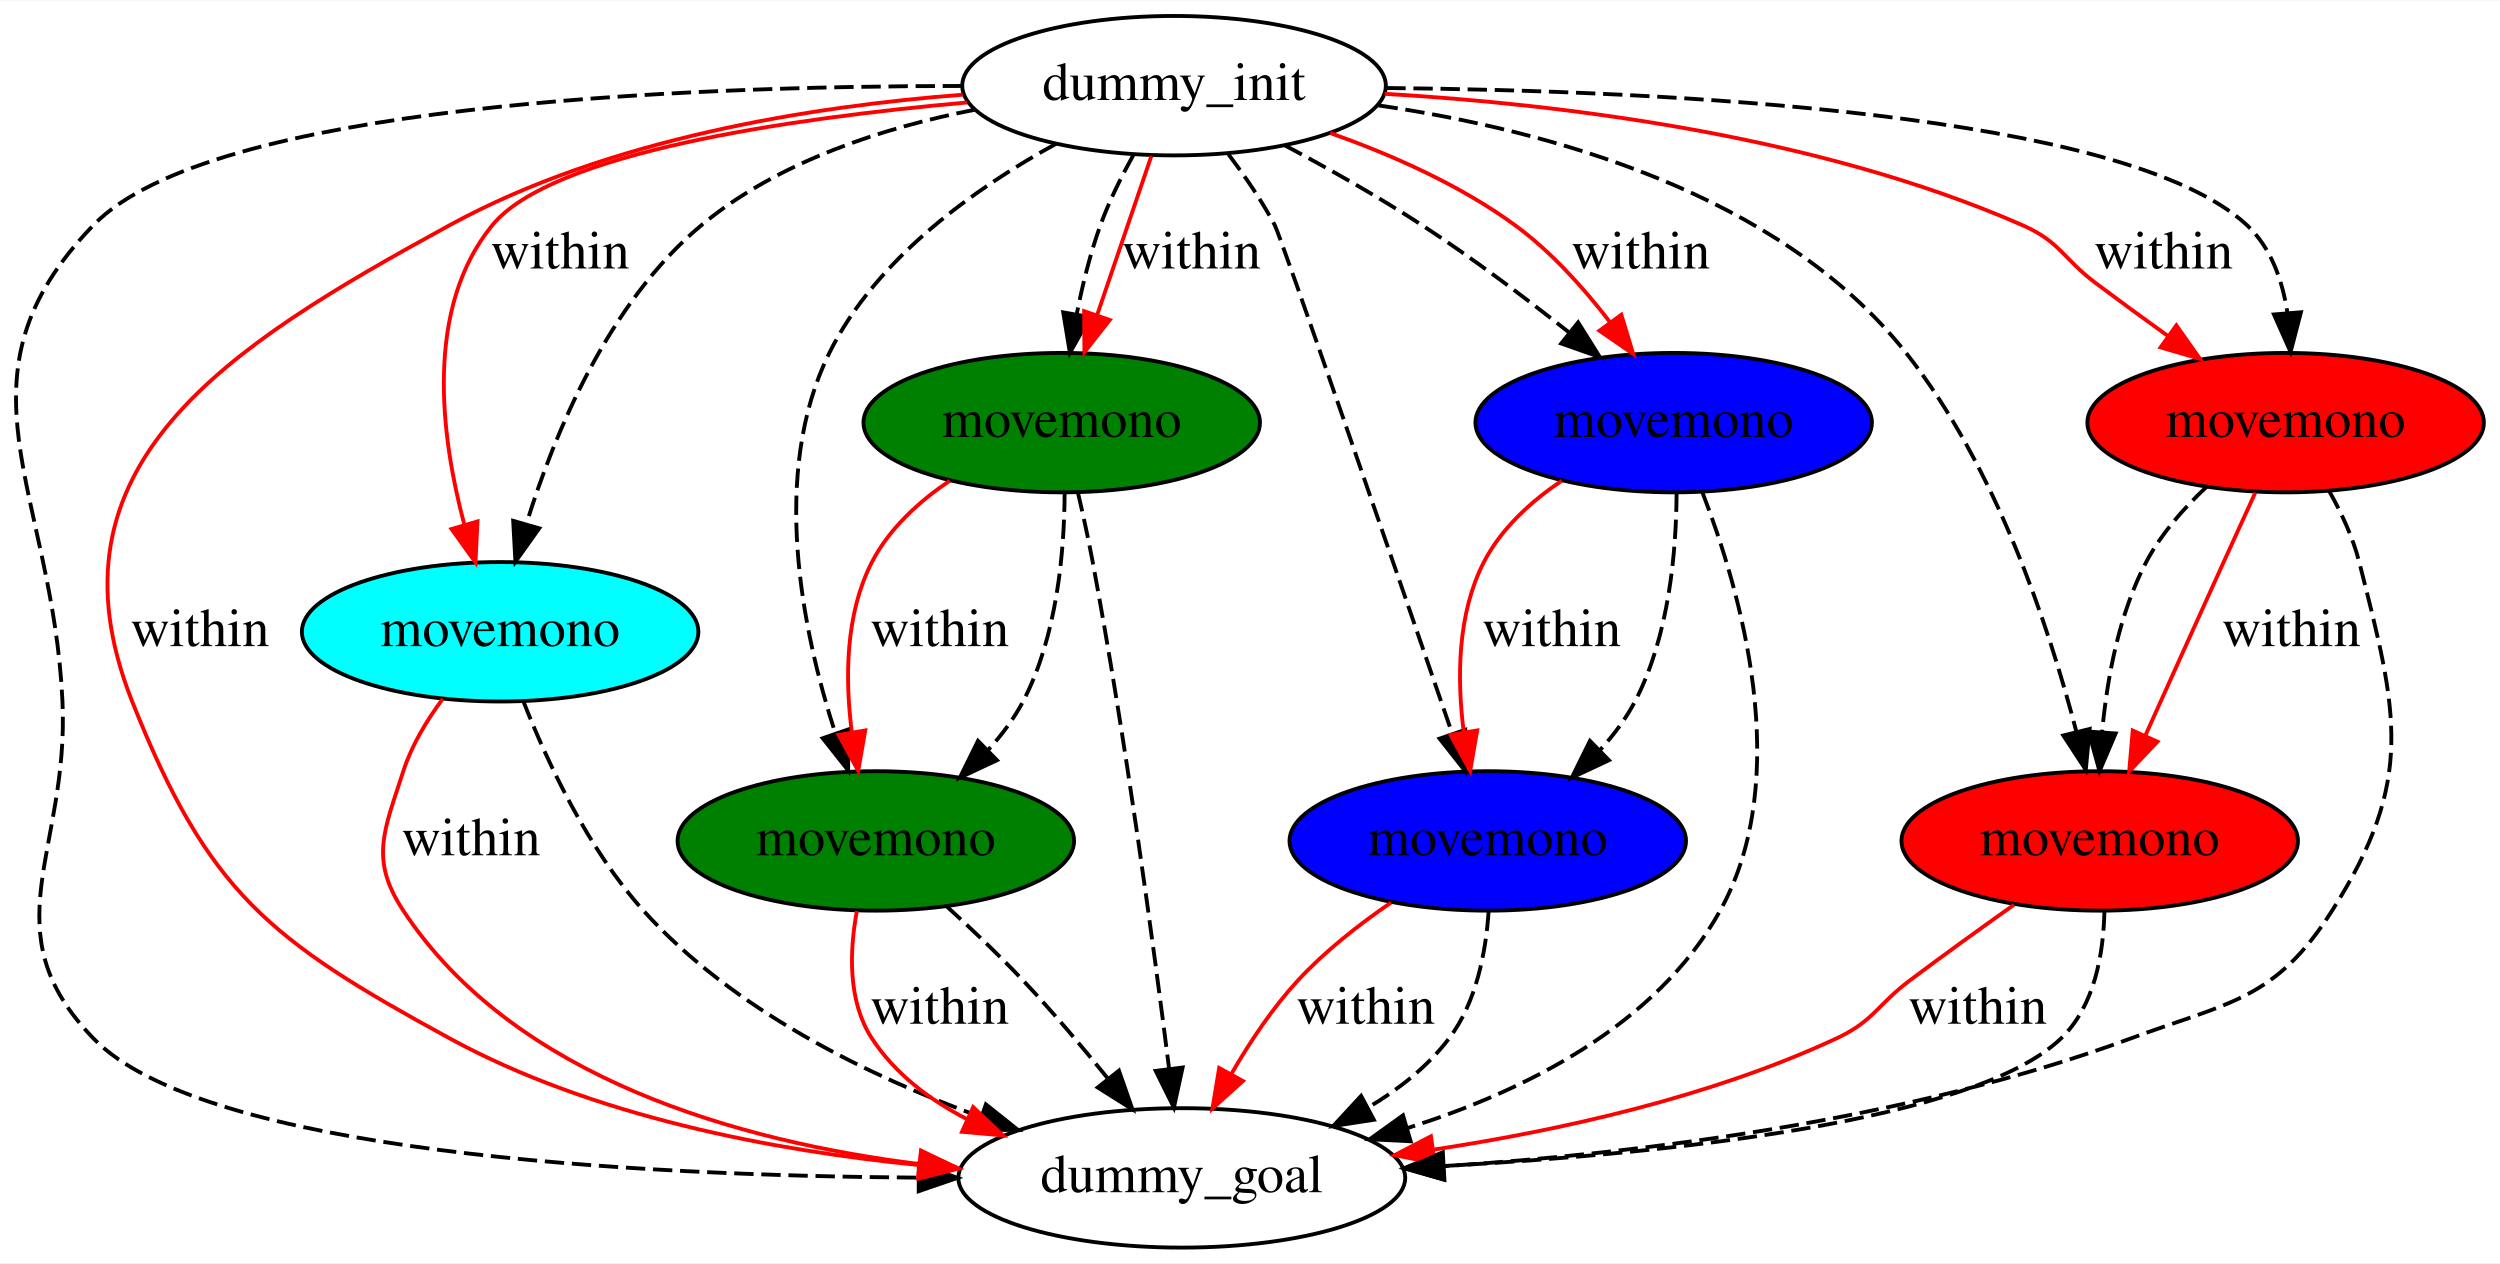
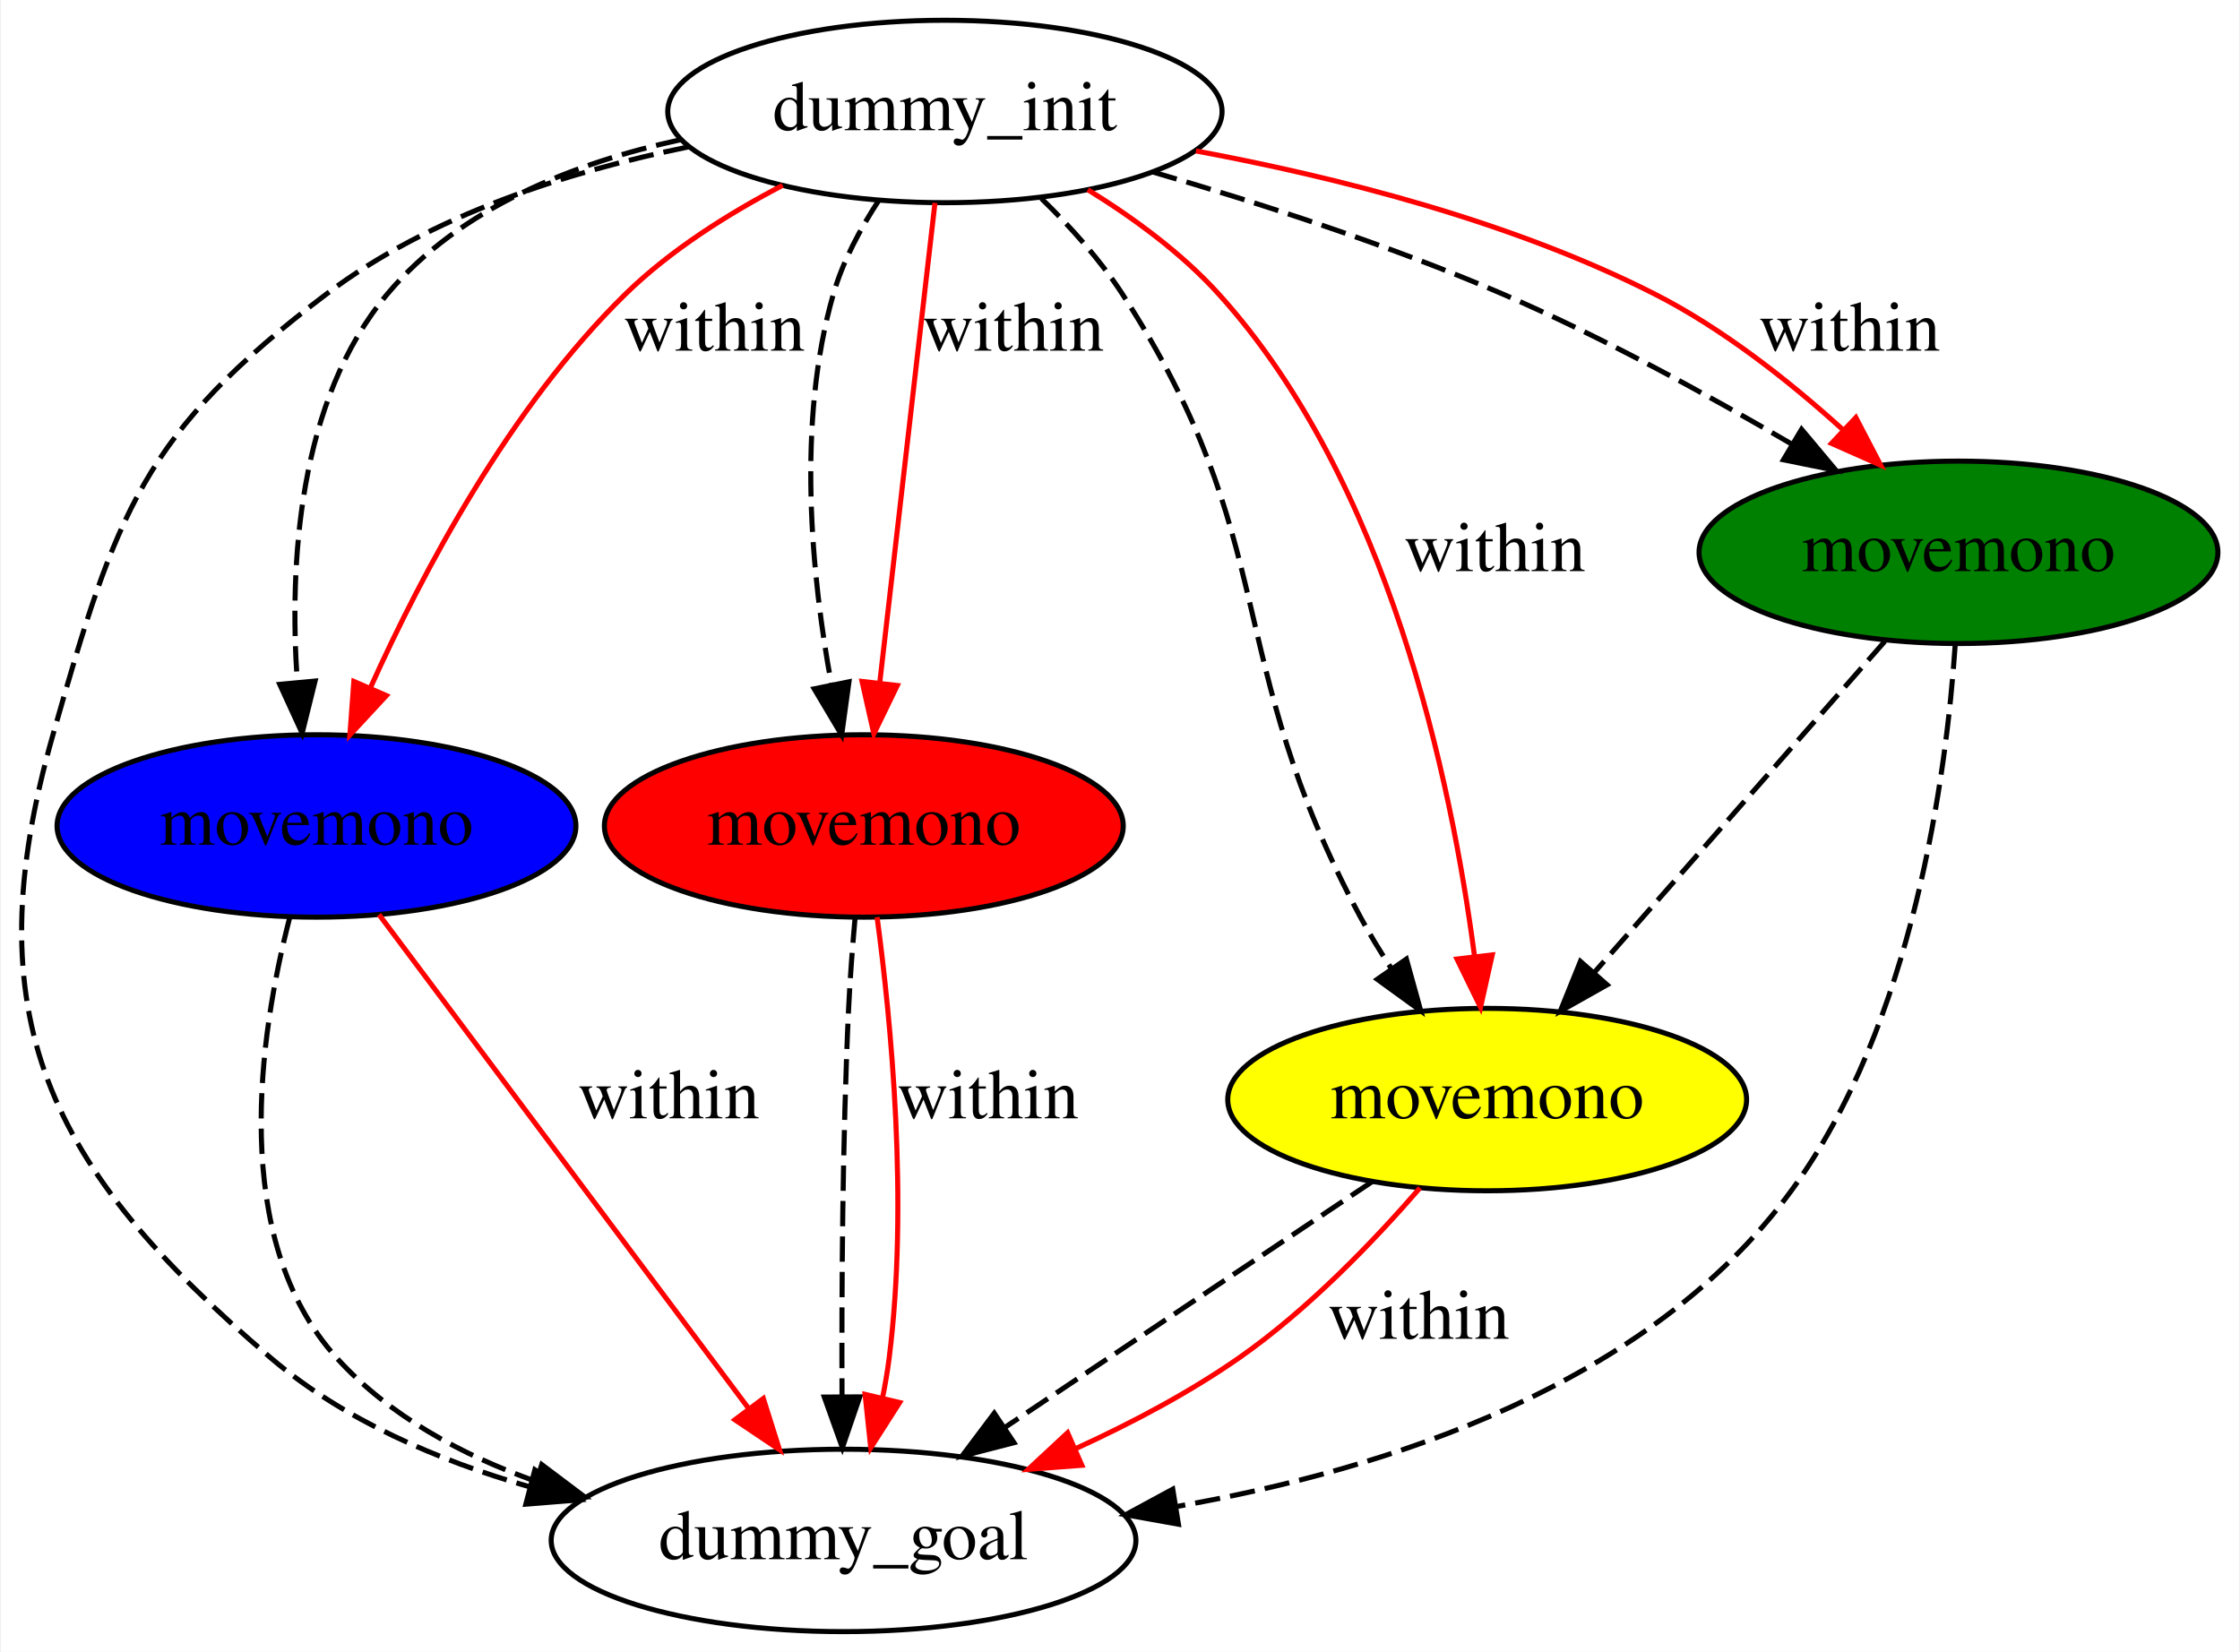
- <svg xmlns="http://www.w3.org/2000/svg" width="645pt" height="326pt" viewBox="0.00 0.00 645.48 326.00">
+ <svg xmlns="http://www.w3.org/2000/svg" width="442pt" height="326pt" viewBox="0.00 0.00 441.60 326.00">
  <g id="graph0" class="graph" transform="scale(1 1) rotate(0) translate(4 322)">
-     <polygon fill="white" stroke="transparent" points="-4,4 -4,-322 641.48,-322 641.48,4 -4,4" />
+     <polygon fill="white" stroke="transparent" points="-4,4 -4,-322 437.6,-322 437.6,4 -4,4" />
    <g id="node1" class="node">
-       <ellipse fill="white" stroke="black" cx="299.13" cy="-300" rx="54.69" ry="18" />
-       <text text-anchor="middle" x="299.13" y="-296.3" font-family="Times,serif" font-size="14.00">dummy_init</text>
+       <ellipse fill="white" stroke="black" cx="182.25" cy="-300" rx="54.69" ry="18" />
+       <text text-anchor="middle" x="182.25" y="-296.3" font-family="Times,serif" font-size="14.00">dummy_init</text>
    </g>
    <g id="node2" class="node">
-       <ellipse fill="white" stroke="black" cx="301.13" cy="-18" rx="57.69" ry="18" />
-       <text text-anchor="middle" x="301.13" y="-14.3" font-family="Times,serif" font-size="14.00">dummy_goal</text>
+       <ellipse fill="white" stroke="black" cx="162.25" cy="-18" rx="57.69" ry="18" />
+       <text text-anchor="middle" x="162.25" y="-14.3" font-family="Times,serif" font-size="14.00">dummy_goal</text>
+     </g>
+     <g id="edge3" class="edge">
+       <path fill="none" stroke="black" stroke-dasharray="5,2" d="M131.6,-293C108.07,-288.19 80.82,-279.55 60.25,-264 23.95,-236.55 18.73,-220.77 6.25,-177 -9.62,-121.31 5.19,-91.57 49.25,-54 63.63,-41.74 82.26,-33.78 100.23,-28.6" />
+       <polygon fill="black" stroke="black" points="101.34,-31.93 110.12,-26 99.56,-25.16 101.34,-31.93" />
+     </g>
+     <g id="node3" class="node">
+       <ellipse fill="blue" stroke="black" cx="58.25" cy="-159" rx="51.19" ry="18" />
+       <text text-anchor="middle" x="58.25" y="-155.3" font-family="Times,serif" font-size="14.00">movemono</text>
+     </g>
+     <g id="edge9" class="edge">
+       <path fill="none" stroke="black" stroke-dasharray="5,2" d="M130.13,-294.43C109.14,-289.88 86.56,-281.04 72.25,-264 54.56,-242.92 52.87,-210.5 54.46,-187.47" />
+       <polygon fill="black" stroke="black" points="57.97,-187.6 55.42,-177.31 51,-186.94 57.97,-187.6" />
+     </g>
+     <g id="edge13" class="edge">
+       <path fill="none" stroke="red" d="M150.23,-285.42C139.54,-279.85 128.12,-272.66 119.25,-264 96.43,-241.7 79.16,-209.08 68.92,-186.34" />
+       <polygon fill="red" stroke="red" points="72.04,-184.73 64.84,-176.96 65.62,-187.52 72.04,-184.73" />
+       <text text-anchor="middle" x="136.75" y="-252.8" font-family="Times,serif" font-size="14.00">within</text>
+     </g>
+     <g id="node4" class="node">
+       <ellipse fill="red" stroke="black" cx="166.25" cy="-159" rx="51.19" ry="18" />
+       <text text-anchor="middle" x="166.25" y="-155.3" font-family="Times,serif" font-size="14.00">movemono</text>
+     </g>
+     <g id="edge2" class="edge">
+       <path fill="none" stroke="black" stroke-dasharray="5,2" d="M169.22,-282.48C165.59,-276.92 162.12,-270.48 160.25,-264 152.93,-238.58 155.93,-208.25 159.86,-186.93" />
+       <polygon fill="black" stroke="black" points="163.32,-187.45 161.88,-176.95 156.46,-186.06 163.32,-187.45" />
+     </g>
+     <g id="edge14" class="edge">
+       <path fill="none" stroke="red" d="M180.29,-281.96C177.57,-258.3 172.62,-215.26 169.38,-187.15" />
+       <polygon fill="red" stroke="red" points="172.85,-186.72 168.23,-177.18 165.9,-187.52 172.85,-186.72" />
+       <text text-anchor="middle" x="195.75" y="-252.8" font-family="Times,serif" font-size="14.00">within</text>
+     </g>
+     <g id="node5" class="node">
+       <ellipse fill="yellow" stroke="black" cx="289.25" cy="-105" rx="51.19" ry="18" />
+       <text text-anchor="middle" x="289.25" y="-101.3" font-family="Times,serif" font-size="14.00">movemono</text>
+     </g>
+     <g id="edge7" class="edge">
+       <path fill="none" stroke="black" stroke-dasharray="5,2" d="M201.28,-282.83C206.97,-277.3 212.86,-270.78 217.25,-264 249.09,-214.9 236.58,-192.56 264.25,-141 266.06,-137.64 268.13,-134.24 270.3,-130.93" />
+       <polygon fill="black" stroke="black" points="273.31,-132.73 276.14,-122.52 267.56,-128.74 273.31,-132.73" />
+     </g>
+     <g id="edge16" class="edge">
+       <path fill="none" stroke="red" d="M210.45,-284.56C219.47,-279 228.98,-272.03 236.25,-264 269.81,-226.94 282.21,-167.92 286.73,-133.47" />
+       <polygon fill="red" stroke="red" points="290.25,-133.55 287.94,-123.21 283.29,-132.74 290.25,-133.55" />
+       <text text-anchor="middle" x="290.75" y="-209.3" font-family="Times,serif" font-size="14.00">within</text>
+     </g>
+     <g id="node6" class="node">
+       <ellipse fill="green" stroke="black" cx="382.25" cy="-213" rx="51.19" ry="18" />
+       <text text-anchor="middle" x="382.25" y="-209.3" font-family="Times,serif" font-size="14.00">movemono</text>
    </g>
    <g id="edge4" class="edge">
-       <path fill="none" stroke="black" stroke-dasharray="5,2" d="M244.4,-299.93C172.05,-299.9 50.17,-295.05 20.13,-264 -17.96,-224.63 9.62,-195.72 12.13,-141 13.91,-102.21 -6.88,-81.9 20.13,-54 48.67,-24.53 159.43,-18.61 233.08,-18.06" />
-       <polygon fill="black" stroke="black" points="233.23,-21.56 243.21,-18.01 233.2,-14.56 233.23,-21.56" />
-     </g>
-     <g id="edge23" class="edge">
-       <path fill="none" stroke="red" d="M244.57,-297.67C205.58,-294.68 153,-286.33 112.13,-264 54.47,-232.5 5.89,-202.07 30.13,-141 49.74,-91.61 65.48,-79.43 112.13,-54 149.09,-33.85 195.52,-25.06 233.1,-21.33" />
-       <polygon fill="red" stroke="red" points="233.81,-24.78 243.46,-20.41 233.18,-17.81 233.81,-24.78" />
-       <text text-anchor="middle" x="47.63" y="-155.3" font-family="Times,serif" font-size="14.00">within</text>
-     </g>
-     <g id="node3" class="node">
-       <ellipse fill="red" stroke="black" cx="538.13" cy="-105" rx="51.19" ry="18" />
-       <text text-anchor="middle" x="538.13" y="-101.3" font-family="Times,serif" font-size="14.00">movemono</text>
+       <path fill="none" stroke="black" stroke-dasharray="5,2" d="M223.19,-288.08C244.2,-281.96 269.99,-273.61 292.25,-264 311.78,-255.57 332.59,-244.18 349.28,-234.4" />
+       <polygon fill="black" stroke="black" points="351.29,-237.28 358.09,-229.16 347.71,-231.26 351.29,-237.28" />
    </g>
    <g id="edge12" class="edge">
-       <path fill="none" stroke="black" stroke-dasharray="5,2" d="M351.94,-294.9C395.57,-288.53 455.45,-272.29 488.13,-231 511.31,-201.72 525.03,-160.29 532.08,-133.29" />
-       <polygon fill="black" stroke="black" points="535.53,-133.91 534.53,-123.36 528.73,-132.23 535.53,-133.91" />
+       <path fill="none" stroke="red" d="M231.79,-292.21C259.48,-287.06 294,-278.35 322.25,-264 335.74,-257.15 348.87,-246.78 359.39,-237.25" />
+       <polygon fill="red" stroke="red" points="362,-239.6 366.89,-230.2 357.2,-234.5 362,-239.6" />
+       <text text-anchor="middle" x="360.75" y="-252.8" font-family="Times,serif" font-size="14.00">within</text>
    </g>
-     <g id="node4" class="node">
-       <ellipse fill="cyan" stroke="black" cx="125.13" cy="-159" rx="51.19" ry="18" />
-       <text text-anchor="middle" x="125.13" y="-155.3" font-family="Times,serif" font-size="14.00">movemono</text>
+     <g id="edge6" class="edge">
+       <path fill="none" stroke="black" stroke-dasharray="5,2" d="M52.93,-140.78C47.02,-117.89 40.91,-77.57 62.25,-54 72.64,-42.54 86.99,-34.83 101.58,-29.64" />
+       <polygon fill="black" stroke="black" points="102.7,-32.96 111.16,-26.59 100.57,-26.29 102.7,-32.96" />
    </g>
-     <g id="edge3" class="edge">
-       <path fill="none" stroke="black" stroke-dasharray="5,2" d="M247.83,-293.82C224.15,-289.2 196.96,-280.48 177.13,-264 153.19,-244.11 139.23,-210.45 131.9,-186.83" />
-       <polygon fill="black" stroke="black" points="135.22,-185.71 129.08,-177.08 128.5,-187.65 135.22,-185.71" />
+     <g id="edge15" class="edge">
+       <path fill="none" stroke="red" d="M70.59,-141.51C88.63,-117.4 122.36,-72.32 143.49,-44.08" />
+       <polygon fill="red" stroke="red" points="146.42,-46.01 149.61,-35.9 140.81,-41.81 146.42,-46.01" />
+       <text text-anchor="middle" x="127.75" y="-101.3" font-family="Times,serif" font-size="14.00">within</text>
    </g>
-     <g id="edge25" class="edge">
-       <path fill="none" stroke="red" d="M245.72,-295.67C199.74,-291.56 138.45,-282.66 123.13,-264 105.65,-242.69 109.72,-209.83 115.86,-186.76" />
-       <polygon fill="red" stroke="red" points="119.29,-187.5 118.76,-176.92 112.58,-185.53 119.29,-187.5" />
-       <text text-anchor="middle" x="140.63" y="-252.8" font-family="Times,serif" font-size="14.00">within</text>
-     </g>
-     <g id="node5" class="node">
-       <ellipse fill="green" stroke="black" cx="222.13" cy="-105" rx="51.19" ry="18" />
-       <text text-anchor="middle" x="222.13" y="-101.3" font-family="Times,serif" font-size="14.00">movemono</text>
+     <g id="edge5" class="edge">
+       <path fill="none" stroke="black" stroke-dasharray="5,2" d="M164.53,-140.93C164.02,-135.23 163.53,-128.85 163.25,-123 162.02,-97.04 161.86,-67.4 161.95,-46.42" />
+       <polygon fill="black" stroke="black" points="165.45,-46.33 162.02,-36.31 158.45,-46.29 165.45,-46.33" />
    </g>
    <g id="edge11" class="edge">
-       <path fill="none" stroke="black" stroke-dasharray="5,2" d="M268.74,-285.04C248.05,-273.71 222.28,-255.58 210.13,-231 194.78,-199.95 203.11,-159.28 211.64,-132.9" />
-       <polygon fill="black" stroke="black" points="215.03,-133.8 214.99,-123.21 208.41,-131.52 215.03,-133.8" />
+       <path fill="none" stroke="red" d="M168.87,-141C171.64,-120.35 175.11,-84.49 171.25,-54 170.93,-51.44 170.48,-48.8 169.95,-46.17" />
+       <polygon fill="red" stroke="red" points="173.32,-45.21 167.62,-36.28 166.5,-46.82 173.32,-45.21" />
+       <text text-anchor="middle" x="190.75" y="-101.3" font-family="Times,serif" font-size="14.00">within</text>
    </g>
-     <g id="node6" class="node">
-       <ellipse fill="green" stroke="black" cx="270.13" cy="-213" rx="51.19" ry="18" />
-       <text text-anchor="middle" x="270.13" y="-209.3" font-family="Times,serif" font-size="14.00">movemono</text>
+     <g id="edge10" class="edge">
+       <path fill="none" stroke="black" stroke-dasharray="5,2" d="M266.55,-88.8C246.39,-75.31 216.73,-55.46 194.18,-40.37" />
+       <polygon fill="black" stroke="black" points="195.88,-37.29 185.62,-34.64 191.99,-43.11 195.88,-37.29" />
    </g>
-     <g id="edge5" class="edge">
-       <path fill="none" stroke="black" stroke-dasharray="5,2" d="M288.59,-282.03C285.49,-276.45 282.34,-270.11 280.13,-264 277.48,-256.68 275.47,-248.48 273.97,-240.87" />
-       <polygon fill="black" stroke="black" points="277.42,-240.25 272.24,-231.01 270.52,-241.46 277.42,-240.25" />
-     </g>
-     <g id="edge27" class="edge">
-       <path fill="none" stroke="red" d="M293.26,-281.8C289.25,-270.05 283.86,-254.24 279.29,-240.84" />
-       <polygon fill="red" stroke="red" points="282.53,-239.51 275.99,-231.18 275.91,-241.77 282.53,-239.51" />
-       <text text-anchor="middle" x="303.63" y="-252.8" font-family="Times,serif" font-size="14.00">within</text>
-     </g>
-     <g id="node7" class="node">
-       <ellipse fill="blue" stroke="black" cx="380.13" cy="-105" rx="51.19" ry="18" />
-       <text text-anchor="middle" x="380.13" y="-101.3" font-family="Times,serif" font-size="14.00">movemono</text>
-     </g>
-     <g id="edge7" class="edge">
-       <path fill="none" stroke="black" stroke-dasharray="5,2" d="M313.19,-282.25C317.41,-276.68 321.8,-270.29 325.13,-264 326.73,-260.98 355.74,-176.89 370.97,-132.65" />
-       <polygon fill="black" stroke="black" points="374.31,-133.69 374.26,-123.09 367.69,-131.41 374.31,-133.69" />
-     </g>
-     <g id="node8" class="node">
-       <ellipse fill="blue" stroke="black" cx="428.13" cy="-213" rx="51.19" ry="18" />
-       <text text-anchor="middle" x="428.13" y="-209.3" font-family="Times,serif" font-size="14.00">movemono</text>
-     </g>
-     <g id="edge13" class="edge">
-       <path fill="none" stroke="black" stroke-dasharray="5,2" d="M327.72,-284.59C338.98,-278.6 351.89,-271.33 363.13,-264 376.09,-255.55 389.75,-245.27 401.19,-236.23" />
-       <polygon fill="black" stroke="black" points="403.46,-238.89 409.08,-229.91 399.09,-233.43 403.46,-238.89" />
-     </g>
-     <g id="edge22" class="edge">
-       <path fill="none" stroke="red" d="M339.43,-287.78C355.23,-282.2 372.93,-274.38 387.13,-264 396.47,-257.17 404.94,-247.74 411.72,-238.9" />
-       <polygon fill="red" stroke="red" points="414.62,-240.86 417.68,-230.72 408.96,-236.74 414.62,-240.86" />
-       <text text-anchor="middle" x="419.63" y="-252.8" font-family="Times,serif" font-size="14.00">within</text>
-     </g>
-     <g id="node9" class="node">
-       <ellipse fill="red" stroke="black" cx="586.13" cy="-213" rx="51.19" ry="18" />
-       <text text-anchor="middle" x="586.13" y="-209.3" font-family="Times,serif" font-size="14.00">movemono</text>
+     <g id="edge17" class="edge">
+       <path fill="none" stroke="red" d="M275.99,-87.57C266.8,-76.97 253.82,-63.45 240.25,-54 230.46,-47.17 219.12,-41.18 208.17,-36.17" />
+       <polygon fill="red" stroke="red" points="209.27,-32.83 198.7,-32.03 206.46,-39.25 209.27,-32.83" />
+       <text text-anchor="middle" x="275.75" y="-57.8" font-family="Times,serif" font-size="14.00">within</text>
    </g>
    <g id="edge1" class="edge">
-       <path fill="none" stroke="black" stroke-dasharray="5,2" d="M353.93,-299.4C425.35,-298.72 544.86,-293.1 576.13,-264 582.33,-258.23 585.29,-249.8 586.57,-241.49" />
-       <polygon fill="black" stroke="black" points="590.08,-241.5 587.41,-231.25 583.11,-240.93 590.08,-241.5" />
-     </g>
-     <g id="edge29" class="edge">
-       <path fill="none" stroke="red" d="M353.48,-297.9C399.14,-295.23 465.24,-287.2 518.13,-264 527.98,-259.68 528.53,-255.46 537.13,-249 543.11,-244.51 549.57,-239.8 555.78,-235.34" />
-       <polygon fill="red" stroke="red" points="557.91,-238.12 564.02,-229.46 553.84,-232.42 557.91,-238.12" />
-       <text text-anchor="middle" x="554.63" y="-252.8" font-family="Times,serif" font-size="14.00">within</text>
-     </g>
-     <g id="edge16" class="edge">
-       <path fill="none" stroke="black" stroke-dasharray="5,2" d="M539.34,-86.83C539.11,-75.91 536.83,-62.32 528.13,-54 505.81,-32.65 427.35,-24.32 368.88,-21.07" />
-       <polygon fill="black" stroke="black" points="368.75,-17.56 358.59,-20.54 368.39,-24.55 368.75,-17.56" />
-     </g>
-     <g id="edge24" class="edge">
-       <path fill="none" stroke="red" d="M516.02,-88.54C507.54,-82.53 497.82,-75.53 489.13,-69 480.53,-62.54 479.88,-58.55 470.13,-54 437.66,-38.86 398.66,-30.23 366.31,-25.33" />
-       <polygon fill="red" stroke="red" points="366.45,-21.81 356.06,-23.87 365.46,-28.74 366.45,-21.81" />
-       <text text-anchor="middle" x="506.63" y="-57.8" font-family="Times,serif" font-size="14.00">within</text>
+       <path fill="none" stroke="black" stroke-dasharray="5,2" d="M381.62,-194.97C379.88,-169.24 373.38,-119.97 349.25,-87 321.3,-48.8 269.7,-32.01 227.78,-24.66" />
+       <polygon fill="black" stroke="black" points="228.33,-21.2 217.9,-23.07 227.21,-28.11 228.33,-21.2" />
    </g>
    <g id="edge8" class="edge">
-       <path fill="none" stroke="black" stroke-dasharray="5,2" d="M131.13,-141.04C137.18,-125.65 147.7,-103 162.13,-87 185.25,-61.37 220.17,-44.34 249.23,-33.73" />
-       <polygon fill="black" stroke="black" points="250.55,-36.98 258.83,-30.38 248.24,-30.37 250.55,-36.98" />
-     </g>
-     <g id="edge26" class="edge">
-       <path fill="none" stroke="red" d="M110.34,-141.72C106.21,-136.18 102.27,-129.68 100.13,-123 95.25,-107.76 91.32,-100.36 100.13,-87 128.76,-43.59 186.92,-27.38 233.34,-21.57" />
-       <polygon fill="red" stroke="red" points="233.81,-25.04 243.36,-20.45 233.03,-18.08 233.81,-25.04" />
-       <text text-anchor="middle" x="117.63" y="-101.3" font-family="Times,serif" font-size="14.00">within</text>
-     </g>
-     <g id="edge17" class="edge">
-       <path fill="none" stroke="black" stroke-dasharray="5,2" d="M240.41,-88.11C246.83,-82.29 253.97,-75.52 260.13,-69 267.65,-61.04 275.38,-51.89 282.08,-43.61" />
-       <polygon fill="black" stroke="black" points="284.9,-45.7 288.39,-35.7 279.42,-41.34 284.9,-45.7" />
-     </g>
-     <g id="edge30" class="edge">
-       <path fill="none" stroke="red" d="M217.24,-86.92C215.32,-76.59 214.86,-63.59 221.13,-54 227.1,-44.87 236.04,-38.11 245.8,-33.1" />
-       <polygon fill="red" stroke="red" points="247.26,-36.28 254.94,-28.98 244.38,-29.9 247.26,-36.28" />
-       <text text-anchor="middle" x="238.63" y="-57.8" font-family="Times,serif" font-size="14.00">within</text>
-     </g>
-     <g id="edge6" class="edge">
-       <path fill="none" stroke="black" stroke-dasharray="5,2" d="M274.31,-194.97C275.63,-189.27 277.03,-182.88 278.13,-177 286.64,-131.42 293.85,-77.95 297.83,-46.35" />
-       <polygon fill="black" stroke="black" points="301.34,-46.5 299.09,-36.14 294.39,-45.63 301.34,-46.5" />
-     </g>
-     <g id="edge15" class="edge">
-       <path fill="none" stroke="black" stroke-dasharray="5,2" d="M270.88,-194.96C270.82,-179.93 268.98,-157.87 260.13,-141 257.81,-136.57 254.69,-132.4 251.23,-128.6" />
-       <polygon fill="black" stroke="black" points="253.41,-125.84 243.82,-121.34 248.51,-130.84 253.41,-125.84" />
-     </g>
-     <g id="edge21" class="edge">
-       <path fill="none" stroke="red" d="M241.24,-198.02C233.26,-192.63 225.58,-185.64 221.13,-177 214.25,-163.64 214.15,-146.9 215.94,-133.03" />
-       <polygon fill="red" stroke="red" points="219.4,-133.53 217.59,-123.09 212.5,-132.38 219.4,-133.53" />
-       <text text-anchor="middle" x="238.63" y="-155.3" font-family="Times,serif" font-size="14.00">within</text>
-     </g>
-     <g id="edge9" class="edge">
-       <path fill="none" stroke="black" stroke-dasharray="5,2" d="M380.34,-86.72C379.64,-76.31 377.2,-63.31 370.13,-54 364.64,-46.77 357.25,-40.92 349.33,-36.22" />
-       <polygon fill="black" stroke="black" points="350.72,-33 340.24,-31.4 347.43,-39.18 350.72,-33" />
-     </g>
-     <g id="edge28" class="edge">
-       <path fill="none" stroke="red" d="M355.12,-89.06C346.89,-83.42 338.08,-76.53 331.13,-69 324.55,-61.87 318.68,-53.06 313.93,-44.84" />
-       <polygon fill="red" stroke="red" points="316.92,-43.01 309.05,-35.92 310.78,-46.37 316.92,-43.01" />
-       <text text-anchor="middle" x="348.63" y="-57.8" font-family="Times,serif" font-size="14.00">within</text>
-     </g>
-     <g id="edge2" class="edge">
-       <path fill="none" stroke="black" stroke-dasharray="5,2" d="M435.55,-194.98C445.36,-169.7 459.29,-121.5 440.13,-87 423.65,-57.33 389.59,-40.38 359.31,-30.83" />
-       <polygon fill="black" stroke="black" points="360.22,-27.45 349.64,-27.98 358.24,-34.16 360.22,-27.45" />
-     </g>
-     <g id="edge14" class="edge">
-       <path fill="none" stroke="black" stroke-dasharray="5,2" d="M428.88,-194.96C428.82,-179.93 426.98,-157.87 418.13,-141 415.81,-136.57 412.69,-132.4 409.23,-128.6" />
-       <polygon fill="black" stroke="black" points="411.41,-125.84 401.82,-121.34 406.51,-130.84 411.41,-125.84" />
-     </g>
-     <g id="edge19" class="edge">
-       <path fill="none" stroke="red" d="M399.24,-198.02C391.26,-192.63 383.58,-185.64 379.13,-177 372.25,-163.64 372.15,-146.9 373.94,-133.03" />
-       <polygon fill="red" stroke="red" points="377.4,-133.53 375.59,-123.09 370.5,-132.38 377.4,-133.53" />
-       <text text-anchor="middle" x="396.63" y="-155.3" font-family="Times,serif" font-size="14.00">within</text>
-     </g>
-     <g id="edge10" class="edge">
-       <path fill="none" stroke="black" stroke-dasharray="5,2" d="M597.41,-195.26C600.55,-189.69 603.53,-183.3 605.13,-177 615.01,-138.11 619.68,-120.84 598.13,-87 583.43,-63.91 571.81,-63.48 546.13,-54 488.63,-32.77 419.12,-24.33 368.85,-21.02" />
-       <polygon fill="black" stroke="black" points="368.94,-17.52 358.75,-20.41 368.52,-24.51 368.94,-17.52" />
-     </g>
-     <g id="edge18" class="edge">
-       <path fill="none" stroke="black" stroke-dasharray="5,2" d="M565.7,-196.41C559.81,-190.9 553.94,-184.25 550.13,-177 543.12,-163.64 540.05,-147.09 538.77,-133.33" />
-       <polygon fill="black" stroke="black" points="542.24,-132.75 538.08,-123.01 535.25,-133.22 542.24,-132.75" />
-     </g>
-     <g id="edge20" class="edge">
-       <path fill="none" stroke="red" d="M578.3,-194.92C575.7,-189.22 572.78,-182.84 570.13,-177 563.39,-162.14 555.89,-145.51 549.85,-132.08" />
-       <polygon fill="red" stroke="red" points="553.03,-130.62 545.74,-122.94 546.65,-133.5 553.03,-130.62" />
-       <text text-anchor="middle" x="587.63" y="-155.3" font-family="Times,serif" font-size="14.00">within</text>
+       <path fill="none" stroke="black" stroke-dasharray="5,2" d="M367.72,-195.44C352.37,-177.94 328,-150.16 310.49,-130.2" />
+       <polygon fill="black" stroke="black" points="312.91,-127.65 303.68,-122.45 307.65,-132.27 312.91,-127.65" />
    </g>
  </g>
</svg>
